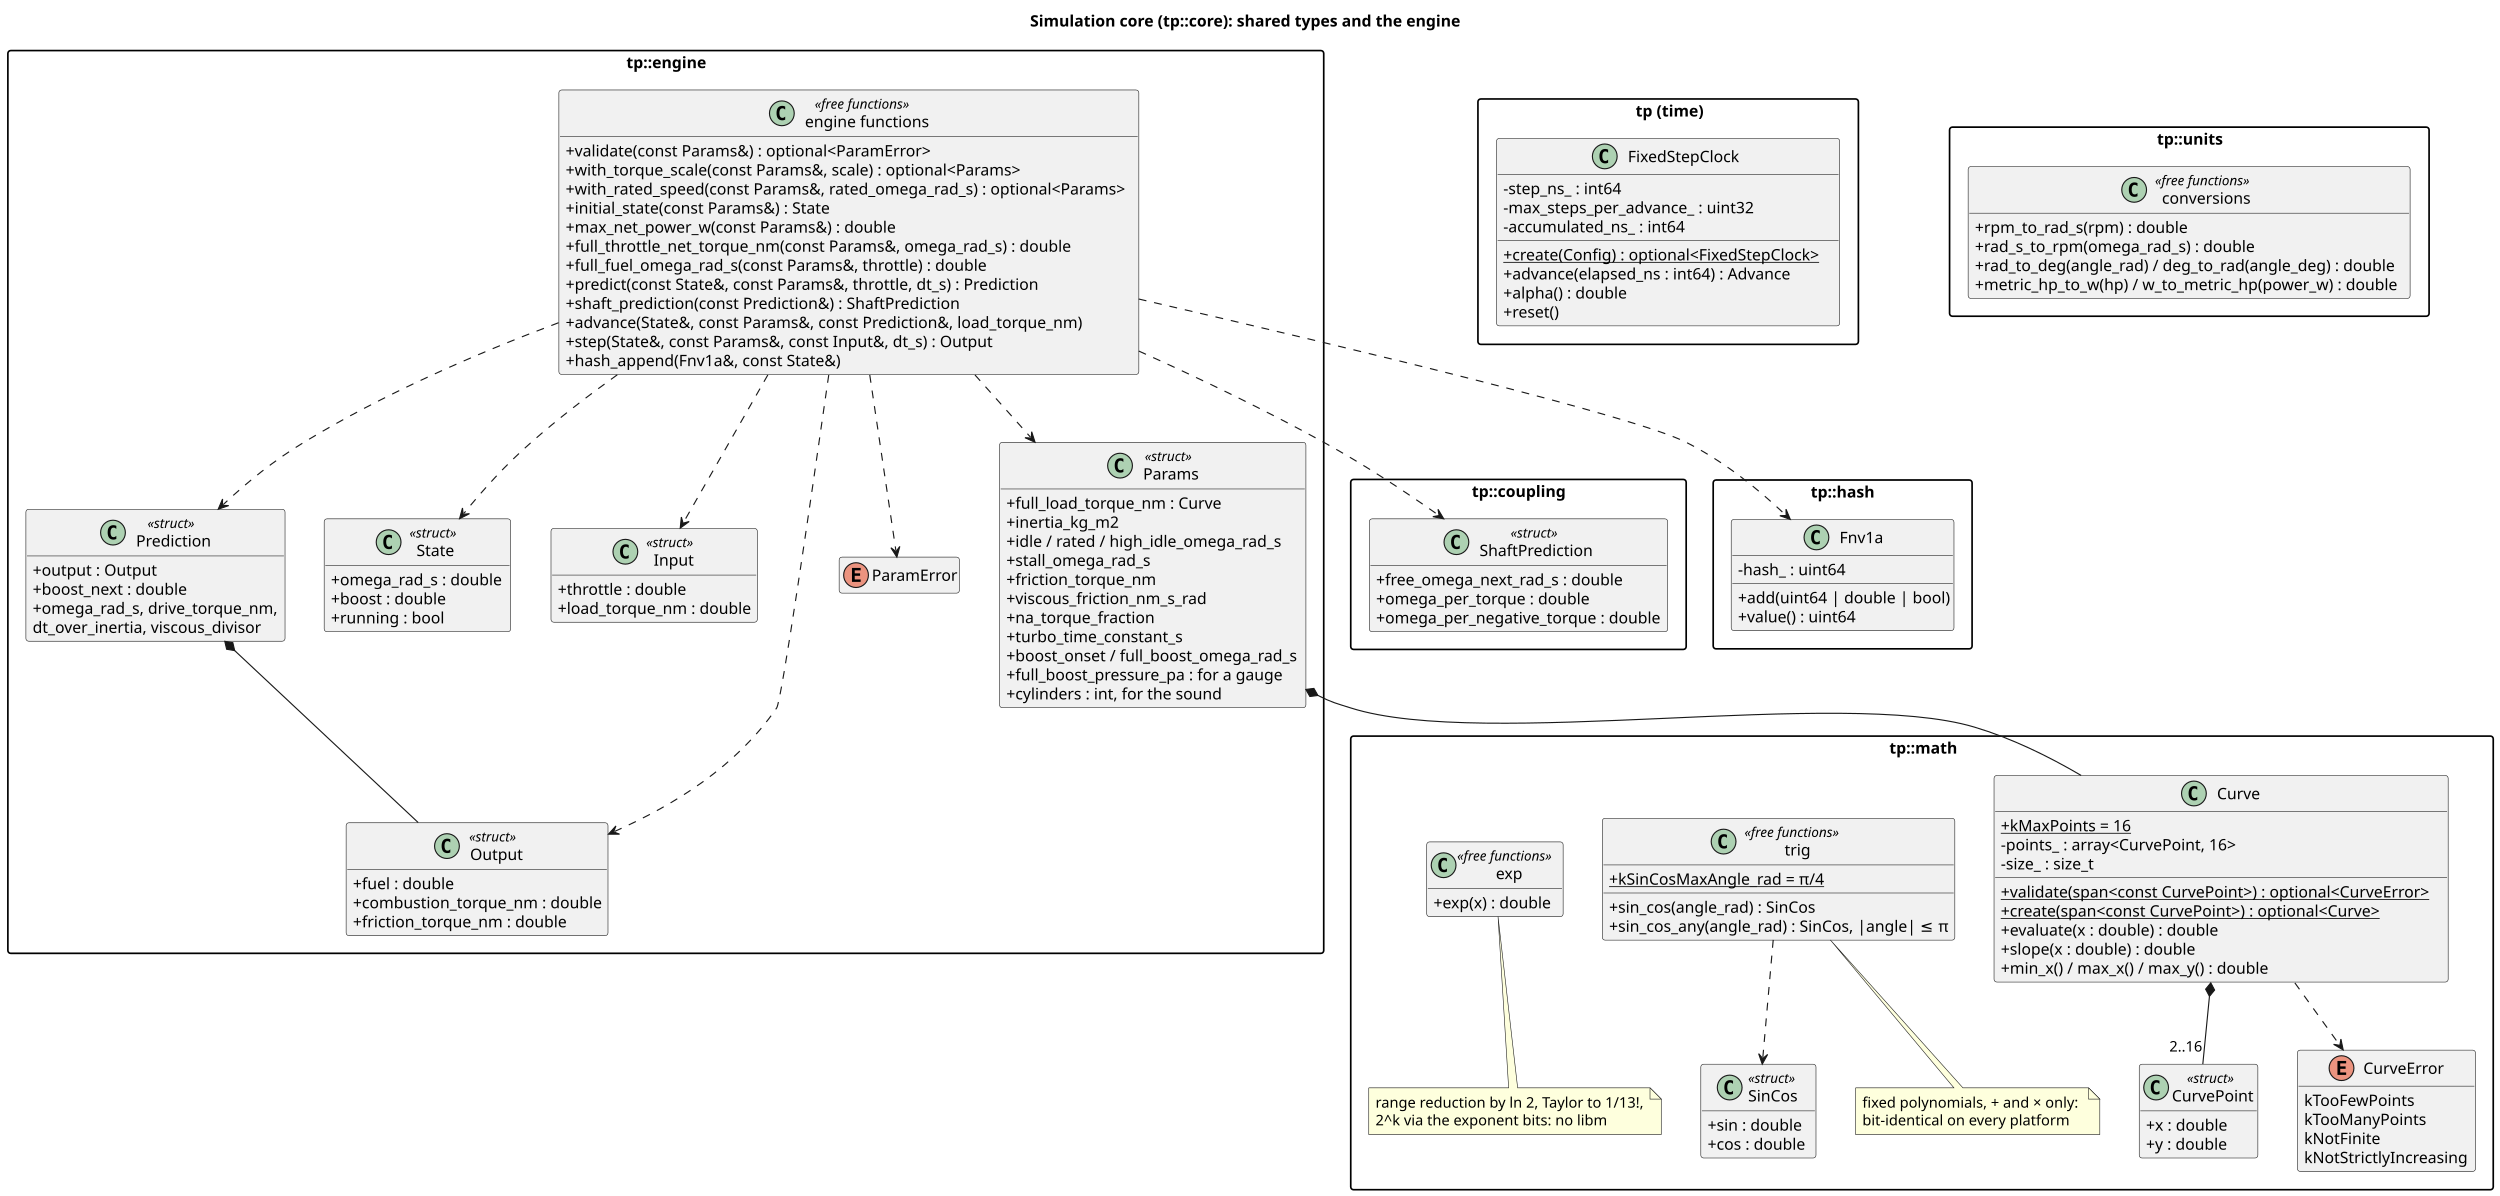
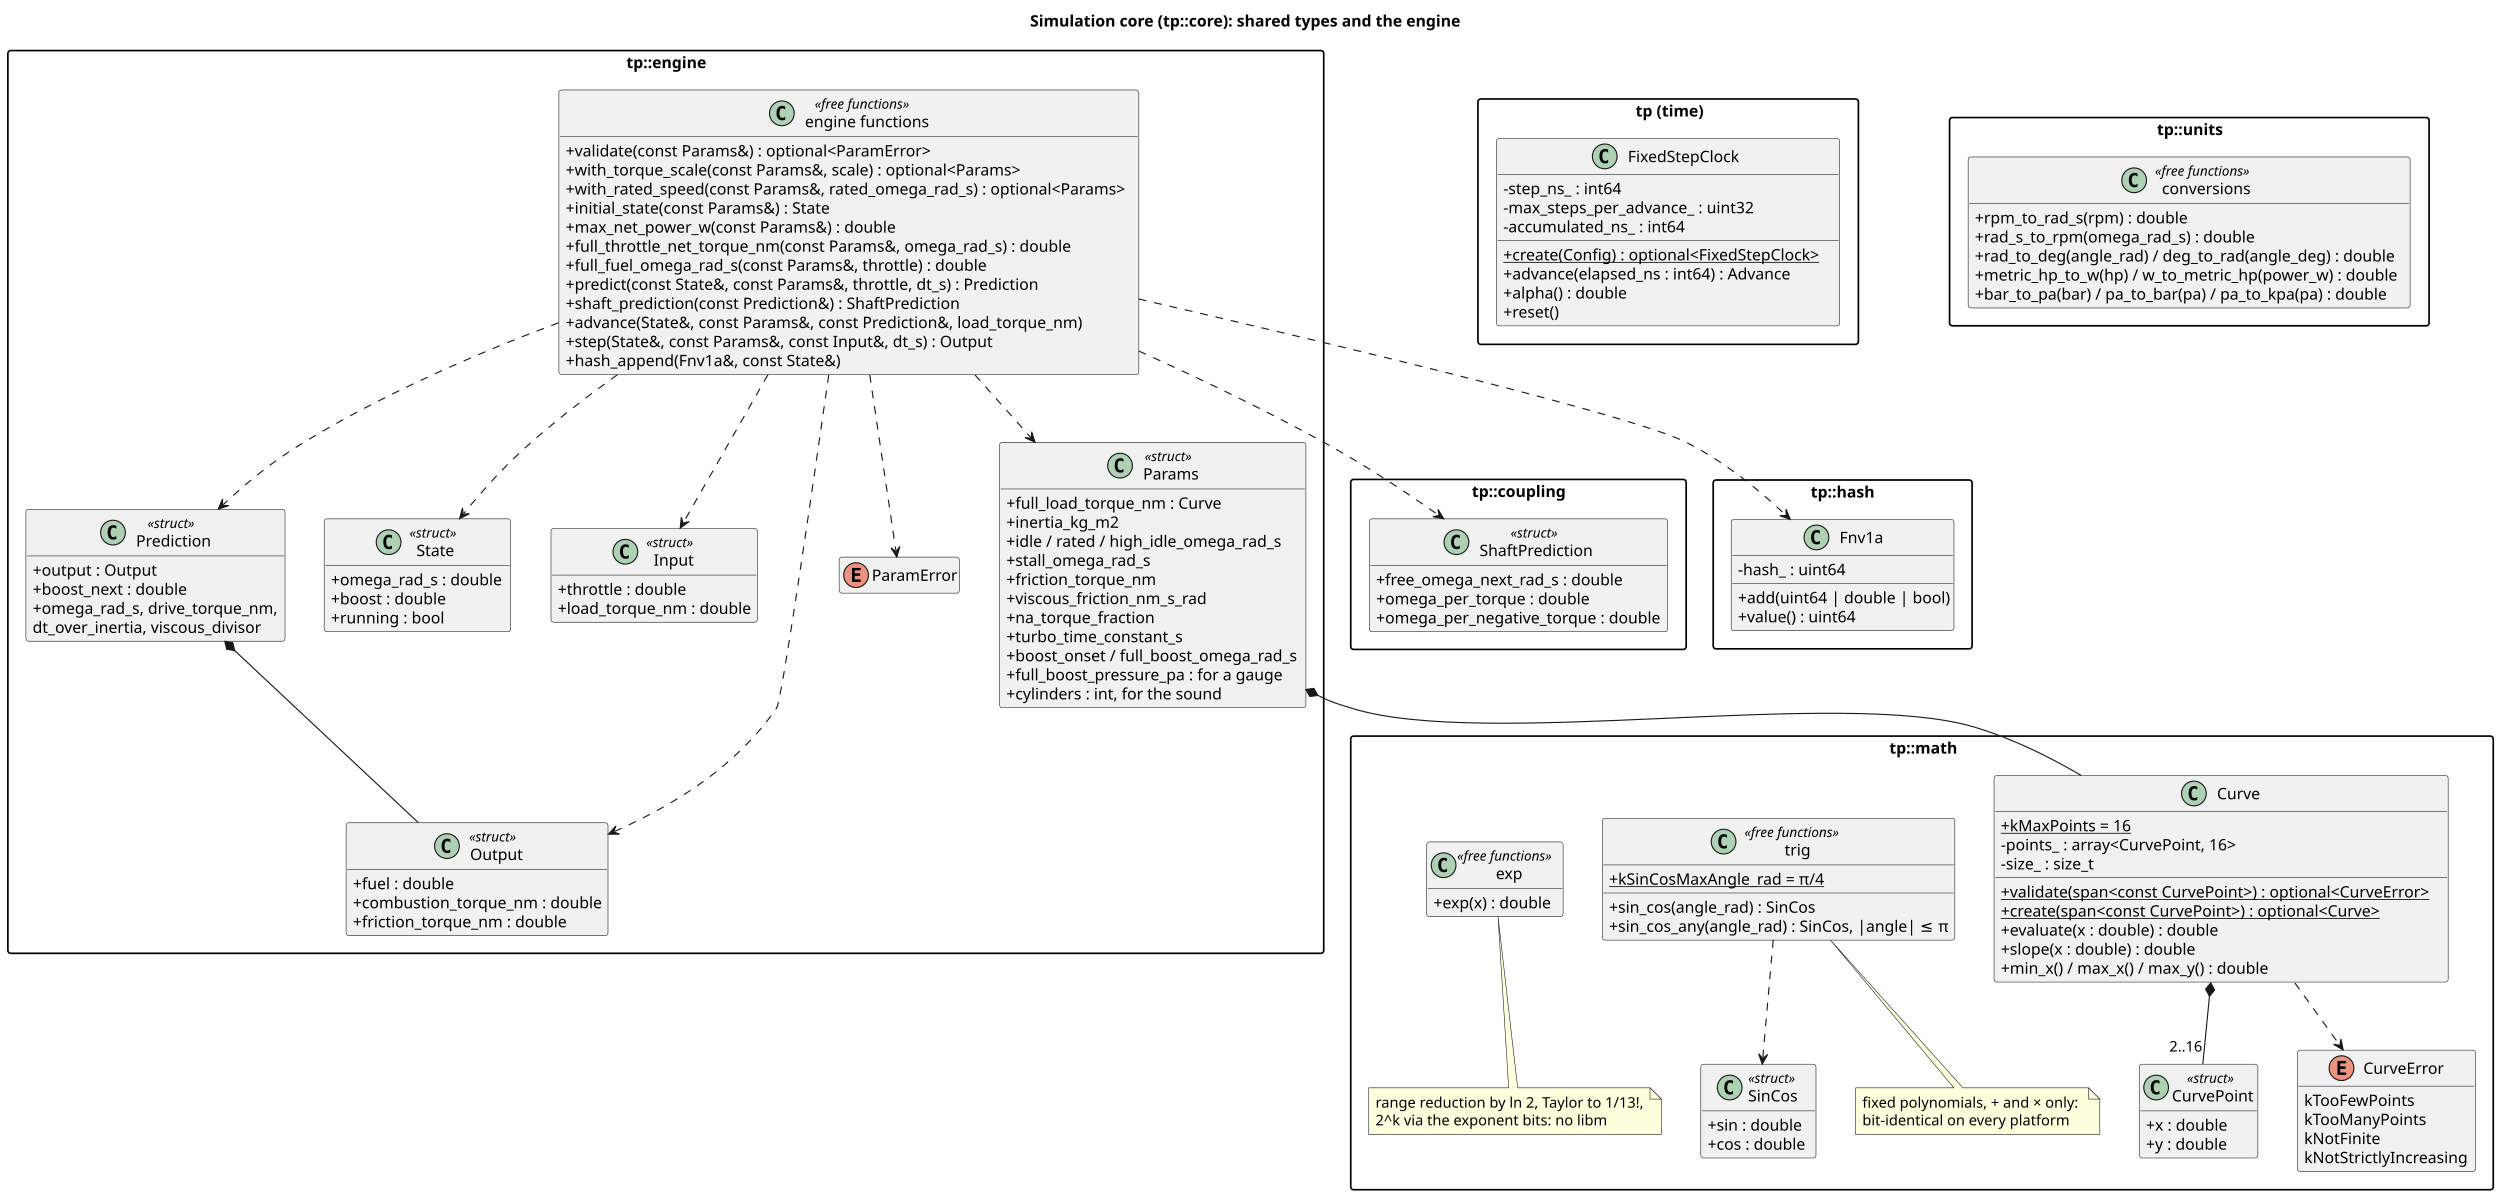
<svg xmlns="http://www.w3.org/2000/svg" contentStyleType="text/css" height="1062px" preserveAspectRatio="none" style="width:2221px;height:1062px;background:#FFFFFF;" version="1.1" viewBox="0 0 2221 1062" width="2221px" zoomAndPan="magnify">
  <defs />
  <g>
    <text fill="#000000" font-family="sans-serif" font-size="14" font-weight="bold" lengthAdjust="spacing" textLength="376.783" x="915.108" y="23.562">Simulation core (tp::core): shared types and the engine</text>
    <g id="cluster_tp::coupling">
      <rect fill="none" height="151" rx="2.5" ry="2.5" style="stroke:#000000;stroke-width:1.5;" width="298" x="1200" y="425.94" />
      <text fill="#000000" font-family="sans-serif" font-size="14" font-weight="bold" lengthAdjust="spacing" textLength="82.817" x="1307.591" y="441.502">tp::coupling</text>
    </g>
    <g id="cluster_tp::math">
      <rect fill="none" height="403" rx="2.5" ry="2.5" style="stroke:#000000;stroke-width:1.5;" width="1015" x="1200" y="653.939" />
      <text fill="#000000" font-family="sans-serif" font-size="14" font-weight="bold" lengthAdjust="spacing" textLength="58.051" x="1678.475" y="669.502">tp::math</text>
    </g>
    <g id="cluster_tp::engine">
      <rect fill="none" height="802" rx="2.5" ry="2.5" style="stroke:#000000;stroke-width:1.5;" width="1169" x="7" y="44.94" />
      <text fill="#000000" font-family="sans-serif" font-size="14" font-weight="bold" lengthAdjust="spacing" textLength="70.055" x="556.473" y="60.502">tp::engine</text>
    </g>
    <g id="cluster_tp::hash">
      <rect fill="none" height="150" rx="2.5" ry="2.5" style="stroke:#000000;stroke-width:1.5;" width="230" x="1522" y="426.44" />
      <text fill="#000000" font-family="sans-serif" font-size="14" font-weight="bold" lengthAdjust="spacing" textLength="56.704" x="1608.648" y="442.002">tp::hash</text>
    </g>
    <g id="cluster_tp (time)">
      <rect fill="none" height="218" rx="2.5" ry="2.5" style="stroke:#000000;stroke-width:1.5;" width="338" x="1313" y="87.939" />
      <text fill="#000000" font-family="sans-serif" font-size="14" font-weight="bold" lengthAdjust="spacing" textLength="57.859" x="1453.07" y="103.502">tp (time)</text>
    </g>
    <g id="cluster_tp::units">
-       <rect fill="none" height="168" rx="2.5" ry="2.5" style="stroke:#000000;stroke-width:1.5;" width="426" x="1732" y="112.939" />
-       <text fill="#000000" font-family="sans-serif" font-size="14" font-weight="bold" lengthAdjust="spacing" textLength="57.497" x="1916.252" y="128.502">tp::units</text>
+       <rect fill="none" height="185" rx="2.5" ry="2.5" style="stroke:#000000;stroke-width:1.5;" width="426" x="1732" y="104.439" />
+       <text fill="#000000" font-family="sans-serif" font-size="14" font-weight="bold" lengthAdjust="spacing" textLength="57.497" x="1916.252" y="120.002">tp::units</text>
    </g>
    <g id="elem_ShaftPrediction">
      <rect codeLine="7" fill="#F1F1F1" height="100.277" id="ShaftPrediction" rx="2.5" ry="2.5" style="stroke:#181818;stroke-width:0.5;" width="265.107" x="1216.5" y="460.94" />
      <ellipse cx="1293.876" cy="481.669" fill="#ADD1B2" rx="11" ry="11" style="stroke:#181818;stroke-width:1.0;" />
      <path d="M1296.845,487.31 Q1296.267,487.606 1295.626,487.747 Q1294.985,487.903 1294.282,487.903 Q1291.782,487.903 1290.454,486.263 Q1289.142,484.606 1289.142,481.481 Q1289.142,478.356 1290.454,476.7 Q1291.782,475.044 1294.282,475.044 Q1294.985,475.044 1295.626,475.2 Q1296.282,475.356 1296.845,475.653 L1296.845,478.372 Q1296.22,477.794 1295.626,477.528 Q1295.032,477.247 1294.407,477.247 Q1293.063,477.247 1292.376,478.325 Q1291.688,479.388 1291.688,481.481 Q1291.688,483.575 1292.376,484.653 Q1293.063,485.716 1294.407,485.716 Q1295.032,485.716 1295.626,485.45 Q1296.22,485.169 1296.845,484.591 L1296.845,487.31 Z " fill="#000000" />
      <text fill="#000000" font-family="sans-serif" font-size="12" font-style="italic" lengthAdjust="spacing" textLength="46.676" x="1341.966" y="477.565">«struct»</text>
      <text fill="#000000" font-family="sans-serif" font-size="14" lengthAdjust="spacing" textLength="101.856" x="1314.376" y="494.022">ShaftPrediction</text>
      <line style="stroke:#181818;stroke-width:0.5;" x1="1217.5" x2="1480.607" y1="502.398" y2="502.398" />
      <text fill="#000000" font-family="sans-serif" font-size="14" lengthAdjust="spacing" textLength="221.874" x="1222.5" y="519.961">+free_omega_next_rad_s : double</text>
      <text fill="#000000" font-family="sans-serif" font-size="14" lengthAdjust="spacing" textLength="189.841" x="1222.5" y="536.9">+omega_per_torque : double</text>
      <text fill="#000000" font-family="sans-serif" font-size="14" lengthAdjust="spacing" textLength="253.107" x="1222.5" y="553.84">+omega_per_negative_torque : double</text>
    </g>
    <g id="elem_CurvePoint">
      <rect codeLine="15" fill="#F1F1F1" height="83.338" id="CurvePoint" rx="2.5" ry="2.5" style="stroke:#181818;stroke-width:0.5;" width="105.384" x="1900.5" y="945.439" />
      <ellipse cx="1915.5" cy="966.169" fill="#ADD1B2" rx="11" ry="11" style="stroke:#181818;stroke-width:1.0;" />
      <path d="M1918.469,971.81 Q1917.891,972.106 1917.25,972.247 Q1916.609,972.403 1915.906,972.403 Q1913.406,972.403 1912.078,970.763 Q1910.766,969.106 1910.766,965.981 Q1910.766,962.856 1912.078,961.2 Q1913.406,959.544 1915.906,959.544 Q1916.609,959.544 1917.25,959.7 Q1917.906,959.856 1918.469,960.153 L1918.469,962.872 Q1917.844,962.294 1917.25,962.028 Q1916.656,961.747 1916.031,961.747 Q1914.688,961.747 1914,962.825 Q1913.312,963.888 1913.312,965.981 Q1913.312,968.075 1914,969.153 Q1914.688,970.216 1916.031,970.216 Q1916.656,970.216 1917.25,969.95 Q1917.844,969.669 1918.469,969.091 L1918.469,971.81 Z " fill="#000000" />
      <text fill="#000000" font-family="sans-serif" font-size="12" font-style="italic" lengthAdjust="spacing" textLength="46.676" x="1942.854" y="962.064">«struct»</text>
      <text fill="#000000" font-family="sans-serif" font-size="14" lengthAdjust="spacing" textLength="73.384" x="1929.5" y="978.521">CurvePoint</text>
      <line style="stroke:#181818;stroke-width:0.5;" x1="1901.5" x2="2004.884" y1="986.898" y2="986.898" />
      <text fill="#000000" font-family="sans-serif" font-size="14" lengthAdjust="spacing" textLength="74.184" x="1906.5" y="1004.461">+x : double</text>
      <text fill="#000000" font-family="sans-serif" font-size="14" lengthAdjust="spacing" textLength="74.409" x="1906.5" y="1021.4">+y : double</text>
    </g>
    <g id="elem_CurveError">
      <rect codeLine="19" fill="#F1F1F1" height="107.758" id="CurveError" rx="2.5" ry="2.5" style="stroke:#181818;stroke-width:0.5;" width="158.227" x="2041" y="932.939" />
      <ellipse cx="2080.21" cy="948.939" fill="#EB937F" rx="11" ry="11" style="stroke:#181818;stroke-width:1.0;" />
      <path d="M2084.32,954.939 L2076.601,954.939 L2076.601,942.549 L2084.32,942.549 L2084.32,944.705 L2079.054,944.705 L2079.054,947.377 L2083.82,947.377 L2083.82,949.533 L2079.054,949.533 L2079.054,952.783 L2084.32,952.783 L2084.32,954.939 Z " fill="#000000" />
      <text fill="#000000" font-family="sans-serif" font-size="14" lengthAdjust="spacing" textLength="72.427" x="2099.59" y="954.032">CurveError</text>
      <line style="stroke:#181818;stroke-width:0.5;" x1="2042" x2="2198.227" y1="964.939" y2="964.939" />
      <text fill="#000000" font-family="sans-serif" font-size="14" lengthAdjust="spacing" textLength="102.361" x="2047" y="982.502">kTooFewPoints</text>
      <text fill="#000000" font-family="sans-serif" font-size="14" lengthAdjust="spacing" textLength="111.125" x="2047" y="999.441">kTooManyPoints</text>
      <text fill="#000000" font-family="sans-serif" font-size="14" lengthAdjust="spacing" textLength="67.266" x="2047" y="1016.381">kNotFinite</text>
      <text fill="#000000" font-family="sans-serif" font-size="14" lengthAdjust="spacing" textLength="146.227" x="2047" y="1033.32">kNotStrictlyIncreasing</text>
    </g>
    <g id="elem_Curve">
      <rect codeLine="25" fill="#F1F1F1" height="183.516" id="Curve" rx="2.5" ry="2.5" style="stroke:#181818;stroke-width:0.5;" width="403.453" x="1771.5" y="688.939" />
      <ellipse cx="1949.074" cy="704.939" fill="#ADD1B2" rx="11" ry="11" style="stroke:#181818;stroke-width:1.0;" />
      <path d="M1952.043,710.58 Q1951.464,710.877 1950.824,711.018 Q1950.183,711.174 1949.48,711.174 Q1946.98,711.174 1945.652,709.533 Q1944.339,707.877 1944.339,704.752 Q1944.339,701.627 1945.652,699.971 Q1946.98,698.314 1949.48,698.314 Q1950.183,698.314 1950.824,698.471 Q1951.48,698.627 1952.043,698.924 L1952.043,701.643 Q1951.418,701.064 1950.824,700.799 Q1950.23,700.518 1949.605,700.518 Q1948.261,700.518 1947.574,701.596 Q1946.886,702.658 1946.886,704.752 Q1946.886,706.846 1947.574,707.924 Q1948.261,708.986 1949.605,708.986 Q1950.23,708.986 1950.824,708.721 Q1951.418,708.439 1952.043,707.861 L1952.043,710.58 Z " fill="#000000" />
      <text fill="#000000" font-family="sans-serif" font-size="14" lengthAdjust="spacing" textLength="39.806" x="1969.574" y="710.032">Curve</text>
      <line style="stroke:#181818;stroke-width:0.5;" x1="1772.5" x2="2173.953" y1="720.939" y2="720.939" />
      <text fill="#000000" font-family="sans-serif" font-size="14" lengthAdjust="spacing" text-decoration="underline" textLength="117.578" x="1777.5" y="738.502">+kMaxPoints = 16</text>
      <text fill="#000000" font-family="sans-serif" font-size="14" lengthAdjust="spacing" textLength="213.719" x="1777.5" y="755.441">-points_ : array&lt;CurvePoint, 16&gt;</text>
      <text fill="#000000" font-family="sans-serif" font-size="14" lengthAdjust="spacing" textLength="89.045" x="1777.5" y="772.381">-size_ : size_t</text>
      <line style="stroke:#181818;stroke-width:0.5;" x1="1772.5" x2="2173.953" y1="779.758" y2="779.758" />
      <text fill="#000000" font-family="sans-serif" font-size="14" lengthAdjust="spacing" text-decoration="underline" textLength="391.453" x="1777.5" y="797.32">+validate(span&lt;const CurvePoint&gt;) : optional&lt;CurveError&gt;</text>
      <text fill="#000000" font-family="sans-serif" font-size="14" lengthAdjust="spacing" text-decoration="underline" textLength="349.18" x="1777.5" y="814.26">+create(span&lt;const CurvePoint&gt;) : optional&lt;Curve&gt;</text>
      <text fill="#000000" font-family="sans-serif" font-size="14" lengthAdjust="spacing" textLength="197.839" x="1777.5" y="831.199">+evaluate(x : double) : double</text>
      <text fill="#000000" font-family="sans-serif" font-size="14" lengthAdjust="spacing" textLength="177.584" x="1777.5" y="848.139">+slope(x : double) : double</text>
      <text fill="#000000" font-family="sans-serif" font-size="14" lengthAdjust="spacing" textLength="244.788" x="1777.5" y="865.078">+min_x() / max_x() / max_y() : double</text>
    </g>
    <g id="elem_SinCos">
      <rect codeLine="37" fill="#F1F1F1" height="83.338" id="SinCos" rx="2.5" ry="2.5" style="stroke:#181818;stroke-width:0.5;" width="102.323" x="1511" y="945.439" />
      <ellipse cx="1536.651" cy="966.169" fill="#ADD1B2" rx="11" ry="11" style="stroke:#181818;stroke-width:1.0;" />
      <path d="M1539.619,971.81 Q1539.041,972.106 1538.401,972.247 Q1537.76,972.403 1537.057,972.403 Q1534.557,972.403 1533.229,970.763 Q1531.916,969.106 1531.916,965.981 Q1531.916,962.856 1533.229,961.2 Q1534.557,959.544 1537.057,959.544 Q1537.76,959.544 1538.401,959.7 Q1539.057,959.856 1539.619,960.153 L1539.619,962.872 Q1538.994,962.294 1538.401,962.028 Q1537.807,961.747 1537.182,961.747 Q1535.838,961.747 1535.151,962.825 Q1534.463,963.888 1534.463,965.981 Q1534.463,968.075 1535.151,969.153 Q1535.838,970.216 1537.182,970.216 Q1537.807,970.216 1538.401,969.95 Q1538.994,969.669 1539.619,969.091 L1539.619,971.81 Z " fill="#000000" />
      <text fill="#000000" font-family="sans-serif" font-size="12" font-style="italic" lengthAdjust="spacing" textLength="46.676" x="1553.007" y="962.064">«struct»</text>
      <text fill="#000000" font-family="sans-serif" font-size="14" lengthAdjust="spacing" textLength="46.655" x="1553.017" y="978.521">SinCos</text>
      <line style="stroke:#181818;stroke-width:0.5;" x1="1512" x2="1612.323" y1="986.898" y2="986.898" />
      <text fill="#000000" font-family="sans-serif" font-size="14" lengthAdjust="spacing" textLength="85.593" x="1517" y="1004.461">+sin : double</text>
      <text fill="#000000" font-family="sans-serif" font-size="14" lengthAdjust="spacing" textLength="90.323" x="1517" y="1021.4">+cos : double</text>
    </g>
    <g id="elem_Trig">
      <rect codeLine="41" fill="#F1F1F1" height="108.277" id="Trig" rx="2.5" ry="2.5" style="stroke:#181818;stroke-width:0.5;" width="313.164" x="1423.5" y="726.939" />
      <ellipse cx="1531.238" cy="747.669" fill="#ADD1B2" rx="11" ry="11" style="stroke:#181818;stroke-width:1.0;" />
      <path d="M1534.207,753.31 Q1533.629,753.606 1532.988,753.747 Q1532.348,753.903 1531.645,753.903 Q1529.145,753.903 1527.816,752.263 Q1526.504,750.606 1526.504,747.481 Q1526.504,744.356 1527.816,742.7 Q1529.145,741.044 1531.645,741.044 Q1532.348,741.044 1532.988,741.2 Q1533.645,741.356 1534.207,741.653 L1534.207,744.372 Q1533.582,743.794 1532.988,743.528 Q1532.395,743.247 1531.77,743.247 Q1530.426,743.247 1529.738,744.325 Q1529.051,745.388 1529.051,747.481 Q1529.051,749.575 1529.738,750.653 Q1530.426,751.716 1531.77,751.716 Q1532.395,751.716 1532.988,751.45 Q1533.582,751.169 1534.207,750.591 L1534.207,753.31 Z " fill="#000000" />
      <text fill="#000000" font-family="sans-serif" font-size="12" font-style="italic" lengthAdjust="spacing" textLength="93.188" x="1549.738" y="743.564">«free functions»</text>
      <text fill="#000000" font-family="sans-serif" font-size="14" lengthAdjust="spacing" textLength="21.827" x="1585.418" y="760.021">trig</text>
      <line style="stroke:#181818;stroke-width:0.5;" x1="1424.5" x2="1735.664" y1="768.398" y2="768.398" />
      <text fill="#000000" font-family="sans-serif" font-size="14" lengthAdjust="spacing" text-decoration="underline" textLength="197.606" x="1429.5" y="785.961">+kSinCosMaxAngle_rad = π/4</text>
      <line style="stroke:#181818;stroke-width:0.5;" x1="1424.5" x2="1735.664" y1="793.338" y2="793.338" />
      <text fill="#000000" font-family="sans-serif" font-size="14" lengthAdjust="spacing" textLength="191.618" x="1429.5" y="810.9">+sin_cos(angle_rad) : SinCos</text>
      <text fill="#000000" font-family="sans-serif" font-size="14" lengthAdjust="spacing" textLength="301.164" x="1429.5" y="827.84">+sin_cos_any(angle_rad) : SinCos, |angle| ≤ π</text>
    </g>
    <g id="elem_GMN13">
      <path d="M1648.5,966.439 L1648.5,1007.898 A0,0 0 0 0 1648.5,1007.898 L1865.471,1007.898 A0,0 0 0 0 1865.471,1007.898 L1865.471,976.439 L1855.471,966.439 L1743.85,966.439 L1626.04,835.01 L1735.85,966.439 L1648.5,966.439 A0,0 0 0 0 1648.5,966.439 " fill="#FEFFDD" style="stroke:#181818;stroke-width:0.5;" />
      <path d="M1855.471,966.439 L1855.471,976.439 L1865.471,976.439 L1855.471,966.439 " fill="#FEFFDD" style="stroke:#181818;stroke-width:0.5;" />
      <text fill="#000000" font-family="sans-serif" font-size="13" lengthAdjust="spacing" textLength="195.971" x="1654.5" y="984.033">fixed polynomials, + and × only:</text>
      <text fill="#000000" font-family="sans-serif" font-size="13" lengthAdjust="spacing" textLength="185.644" x="1654.5" y="999.763">bit-identical on every platform</text>
    </g>
    <g id="elem_Exp">
      <rect codeLine="51" fill="#F1F1F1" height="66.398" id="Exp" rx="2.5" ry="2.5" style="stroke:#181818;stroke-width:0.5;" width="121.188" x="1267.5" y="747.939" />
      <ellipse cx="1282.5" cy="768.669" fill="#ADD1B2" rx="11" ry="11" style="stroke:#181818;stroke-width:1.0;" />
      <path d="M1285.469,774.31 Q1284.891,774.606 1284.25,774.747 Q1283.609,774.903 1282.906,774.903 Q1280.406,774.903 1279.078,773.263 Q1277.766,771.606 1277.766,768.481 Q1277.766,765.356 1279.078,763.7 Q1280.406,762.044 1282.906,762.044 Q1283.609,762.044 1284.25,762.2 Q1284.906,762.356 1285.469,762.653 L1285.469,765.372 Q1284.844,764.794 1284.25,764.528 Q1283.656,764.247 1283.031,764.247 Q1281.688,764.247 1281,765.325 Q1280.312,766.388 1280.312,768.481 Q1280.312,770.575 1281,771.653 Q1281.688,772.716 1283.031,772.716 Q1283.656,772.716 1284.25,772.45 Q1284.844,772.169 1285.469,771.591 L1285.469,774.31 Z " fill="#000000" />
      <text fill="#000000" font-family="sans-serif" font-size="12" font-style="italic" lengthAdjust="spacing" textLength="93.188" x="1294.5" y="764.564">«free functions»</text>
      <text fill="#000000" font-family="sans-serif" font-size="14" lengthAdjust="spacing" textLength="24.377" x="1328.905" y="781.021">exp</text>
      <line style="stroke:#181818;stroke-width:0.5;" x1="1268.5" x2="1387.688" y1="789.398" y2="789.398" />
      <text fill="#000000" font-family="sans-serif" font-size="14" lengthAdjust="spacing" textLength="108.773" x="1273.5" y="806.961">+exp(x) : double</text>
    </g>
    <g id="elem_GMN17">
      <path d="M1216,966.439 L1216,1007.898 A0,0 0 0 0 1216,1007.898 L1475.869,1007.898 A0,0 0 0 0 1475.869,1007.898 L1475.869,976.439 L1465.869,966.439 L1348.27,966.439 L1330.85,814.26 L1340.27,966.439 L1216,966.439 A0,0 0 0 0 1216,966.439 " fill="#FEFFDD" style="stroke:#181818;stroke-width:0.5;" />
      <path d="M1465.869,966.439 L1465.869,976.439 L1475.869,976.439 L1465.869,966.439 " fill="#FEFFDD" style="stroke:#181818;stroke-width:0.5;" />
      <text fill="#000000" font-family="sans-serif" font-size="13" lengthAdjust="spacing" textLength="238.869" x="1222" y="984.033">range reduction by ln 2, Taylor to 1/13!,</text>
      <text fill="#000000" font-family="sans-serif" font-size="13" lengthAdjust="spacing" textLength="205.112" x="1222" y="999.763">2^k via the exponent bits: no libm</text>
    </g>
    <g id="elem_Params">
      <rect codeLine="61" fill="#F1F1F1" height="235.793" id="Params" rx="2.5" ry="2.5" style="stroke:#181818;stroke-width:0.5;" width="272.169" x="888" y="392.94" />
      <ellipse cx="995.04" cy="413.669" fill="#ADD1B2" rx="11" ry="11" style="stroke:#181818;stroke-width:1.0;" />
      <path d="M998.009,419.31 Q997.431,419.606 996.79,419.747 Q996.15,419.903 995.447,419.903 Q992.947,419.903 991.619,418.263 Q990.306,416.606 990.306,413.481 Q990.306,410.356 991.619,408.7 Q992.947,407.044 995.447,407.044 Q996.15,407.044 996.79,407.2 Q997.447,407.356 998.009,407.653 L998.009,410.372 Q997.384,409.794 996.79,409.528 Q996.197,409.247 995.572,409.247 Q994.228,409.247 993.54,410.325 Q992.853,411.388 992.853,413.481 Q992.853,415.575 993.54,416.653 Q994.228,417.716 995.572,417.716 Q996.197,417.716 996.79,417.45 Q997.384,417.169 998.009,416.591 L998.009,419.31 Z " fill="#000000" />
      <text fill="#000000" font-family="sans-serif" font-size="12" font-style="italic" lengthAdjust="spacing" textLength="46.676" x="1016.997" y="409.565">«struct»</text>
      <text fill="#000000" font-family="sans-serif" font-size="14" lengthAdjust="spacing" textLength="49.588" x="1015.54" y="426.022">Params</text>
      <line style="stroke:#181818;stroke-width:0.5;" x1="889" x2="1159.169" y1="434.398" y2="434.398" />
      <text fill="#000000" font-family="sans-serif" font-size="14" lengthAdjust="spacing" textLength="192.384" x="894" y="451.961">+full_load_torque_nm : Curve</text>
      <text fill="#000000" font-family="sans-serif" font-size="14" lengthAdjust="spacing" textLength="100.03" x="894" y="468.9">+inertia_kg_m2</text>
      <text fill="#000000" font-family="sans-serif" font-size="14" lengthAdjust="spacing" textLength="245.014" x="894" y="485.84">+idle / rated / high_idle_omega_rad_s</text>
      <text fill="#000000" font-family="sans-serif" font-size="14" lengthAdjust="spacing" textLength="129.391" x="894" y="502.779">+stall_omega_rad_s</text>
      <text fill="#000000" font-family="sans-serif" font-size="14" lengthAdjust="spacing" textLength="132.303" x="894" y="519.719">+friction_torque_nm</text>
      <text fill="#000000" font-family="sans-serif" font-size="14" lengthAdjust="spacing" textLength="181.617" x="894" y="536.658">+viscous_friction_nm_s_rad</text>
      <text fill="#000000" font-family="sans-serif" font-size="14" lengthAdjust="spacing" textLength="132.371" x="894" y="553.598">+na_torque_fraction</text>
      <text fill="#000000" font-family="sans-serif" font-size="14" lengthAdjust="spacing" textLength="156.645" x="894" y="570.537">+turbo_time_constant_s</text>
      <text fill="#000000" font-family="sans-serif" font-size="14" lengthAdjust="spacing" textLength="260.169" x="894" y="587.477">+boost_onset / full_boost_omega_rad_s</text>
      <text fill="#000000" font-family="sans-serif" font-size="14" lengthAdjust="spacing" textLength="248.883" x="894" y="604.416">+full_boost_pressure_pa : for a gauge</text>
      <text fill="#000000" font-family="sans-serif" font-size="14" lengthAdjust="spacing" textLength="194.346" x="894" y="621.356">+cylinders : int, for the sound</text>
    </g>
    <g id="elem_State">
      <rect codeLine="74" fill="#F1F1F1" height="100.277" id="State" rx="2.5" ry="2.5" style="stroke:#181818;stroke-width:0.5;" width="165.672" x="288" y="460.94" />
      <ellipse cx="345.248" cy="481.669" fill="#ADD1B2" rx="11" ry="11" style="stroke:#181818;stroke-width:1.0;" />
      <path d="M348.217,487.31 Q347.639,487.606 346.998,487.747 Q346.357,487.903 345.654,487.903 Q343.154,487.903 341.826,486.263 Q340.514,484.606 340.514,481.481 Q340.514,478.356 341.826,476.7 Q343.154,475.044 345.654,475.044 Q346.357,475.044 346.998,475.2 Q347.654,475.356 348.217,475.653 L348.217,478.372 Q347.592,477.794 346.998,477.528 Q346.404,477.247 345.779,477.247 Q344.435,477.247 343.748,478.325 Q343.06,479.388 343.06,481.481 Q343.06,483.575 343.748,484.653 Q344.435,485.716 345.779,485.716 Q346.404,485.716 346.998,485.45 Q347.592,485.169 348.217,484.591 L348.217,487.31 Z " fill="#000000" />
      <text fill="#000000" font-family="sans-serif" font-size="12" font-style="italic" lengthAdjust="spacing" textLength="46.676" x="363.748" y="477.565">«struct»</text>
      <text fill="#000000" font-family="sans-serif" font-size="14" lengthAdjust="spacing" textLength="34.166" x="370.003" y="494.022">State</text>
      <line style="stroke:#181818;stroke-width:0.5;" x1="289" x2="452.672" y1="502.398" y2="502.398" />
      <text fill="#000000" font-family="sans-serif" font-size="14" lengthAdjust="spacing" textLength="153.672" x="294" y="519.961">+omega_rad_s : double</text>
      <text fill="#000000" font-family="sans-serif" font-size="14" lengthAdjust="spacing" textLength="103.872" x="294" y="536.9">+boost : double</text>
      <text fill="#000000" font-family="sans-serif" font-size="14" lengthAdjust="spacing" textLength="100.263" x="294" y="553.84">+running : bool</text>
    </g>
    <g id="elem_Input">
      <rect codeLine="79" fill="#F1F1F1" height="83.338" id="Input" rx="2.5" ry="2.5" style="stroke:#181818;stroke-width:0.5;" width="183.322" x="489.5" y="469.44" />
      <ellipse cx="555.573" cy="490.169" fill="#ADD1B2" rx="11" ry="11" style="stroke:#181818;stroke-width:1.0;" />
      <path d="M558.542,495.81 Q557.964,496.106 557.323,496.247 Q556.683,496.403 555.98,496.403 Q553.48,496.403 552.151,494.763 Q550.839,493.106 550.839,489.981 Q550.839,486.856 552.151,485.2 Q553.48,483.544 555.98,483.544 Q556.683,483.544 557.323,483.7 Q557.98,483.856 558.542,484.153 L558.542,486.872 Q557.917,486.294 557.323,486.028 Q556.73,485.747 556.105,485.747 Q554.761,485.747 554.073,486.825 Q553.386,487.888 553.386,489.981 Q553.386,492.075 554.073,493.153 Q554.761,494.216 556.105,494.216 Q556.73,494.216 557.323,493.95 Q557.917,493.669 558.542,493.091 L558.542,495.81 Z " fill="#000000" />
      <text fill="#000000" font-family="sans-serif" font-size="12" font-style="italic" lengthAdjust="spacing" textLength="46.676" x="574.073" y="486.065">«struct»</text>
      <text fill="#000000" font-family="sans-serif" font-size="14" lengthAdjust="spacing" textLength="33.462" x="580.68" y="502.522">Input</text>
      <line style="stroke:#181818;stroke-width:0.5;" x1="490.5" x2="671.822" y1="510.898" y2="510.898" />
      <text fill="#000000" font-family="sans-serif" font-size="14" lengthAdjust="spacing" textLength="113.777" x="495.5" y="528.461">+throttle : double</text>
      <text fill="#000000" font-family="sans-serif" font-size="14" lengthAdjust="spacing" textLength="171.322" x="495.5" y="545.4">+load_torque_nm : double</text>
    </g>
    <g id="elem_Output">
      <rect codeLine="83" fill="#F1F1F1" height="100.277" id="Output" rx="2.5" ry="2.5" style="stroke:#181818;stroke-width:0.5;" width="232.637" x="307.5" y="730.939" />
      <ellipse cx="397.071" cy="751.669" fill="#ADD1B2" rx="11" ry="11" style="stroke:#181818;stroke-width:1.0;" />
      <path d="M400.04,757.31 Q399.462,757.606 398.821,757.747 Q398.181,757.903 397.478,757.903 Q394.978,757.903 393.649,756.263 Q392.337,754.606 392.337,751.481 Q392.337,748.356 393.649,746.7 Q394.978,745.044 397.478,745.044 Q398.181,745.044 398.821,745.2 Q399.478,745.356 400.04,745.653 L400.04,748.372 Q399.415,747.794 398.821,747.528 Q398.228,747.247 397.603,747.247 Q396.259,747.247 395.571,748.325 Q394.884,749.388 394.884,751.481 Q394.884,753.575 395.571,754.653 Q396.259,755.716 397.603,755.716 Q398.228,755.716 398.821,755.45 Q399.415,755.169 400.04,754.591 L400.04,757.31 Z " fill="#000000" />
      <text fill="#000000" font-family="sans-serif" font-size="12" font-style="italic" lengthAdjust="spacing" textLength="46.676" x="416.731" y="747.564">«struct»</text>
      <text fill="#000000" font-family="sans-serif" font-size="14" lengthAdjust="spacing" textLength="44.994" x="417.571" y="764.021">Output</text>
      <line style="stroke:#181818;stroke-width:0.5;" x1="308.5" x2="539.137" y1="772.398" y2="772.398" />
      <text fill="#000000" font-family="sans-serif" font-size="14" lengthAdjust="spacing" textLength="91.554" x="313.5" y="789.961">+fuel : double</text>
      <text fill="#000000" font-family="sans-serif" font-size="14" lengthAdjust="spacing" textLength="220.637" x="313.5" y="806.9">+combustion_torque_nm : double</text>
      <text fill="#000000" font-family="sans-serif" font-size="14" lengthAdjust="spacing" textLength="189.581" x="313.5" y="823.84">+friction_torque_nm : double</text>
    </g>
    <g id="elem_ParamError">
      <rect codeLine="88" fill="#F1F1F1" height="32" id="ParamError" rx="2.5" ry="2.5" style="stroke:#181818;stroke-width:0.5;" width="106.819" x="745.5" y="494.94" />
      <ellipse cx="760.5" cy="510.94" fill="#EB937F" rx="11" ry="11" style="stroke:#181818;stroke-width:1.0;" />
      <path d="M764.609,516.939 L756.891,516.939 L756.891,504.549 L764.609,504.549 L764.609,506.705 L759.344,506.705 L759.344,509.377 L764.109,509.377 L764.109,511.533 L759.344,511.533 L759.344,514.783 L764.609,514.783 L764.609,516.939 Z " fill="#000000" />
      <text fill="#000000" font-family="sans-serif" font-size="14" lengthAdjust="spacing" textLength="74.819" x="774.5" y="516.032">ParamError</text>
    </g>
    <g id="elem_Prediction">
      <rect codeLine="89" fill="#F1F1F1" height="117.217" id="Prediction" rx="2.5" ry="2.5" style="stroke:#181818;stroke-width:0.5;" width="230.224" x="23" y="452.44" />
      <ellipse cx="100.376" cy="473.169" fill="#ADD1B2" rx="11" ry="11" style="stroke:#181818;stroke-width:1.0;" />
      <path d="M103.345,478.81 Q102.767,479.106 102.126,479.247 Q101.485,479.403 100.782,479.403 Q98.282,479.403 96.954,477.763 Q95.642,476.106 95.642,472.981 Q95.642,469.856 96.954,468.2 Q98.282,466.544 100.782,466.544 Q101.485,466.544 102.126,466.7 Q102.782,466.856 103.345,467.153 L103.345,469.872 Q102.72,469.294 102.126,469.028 Q101.532,468.747 100.907,468.747 Q99.564,468.747 98.876,469.825 Q98.189,470.888 98.189,472.981 Q98.189,475.075 98.876,476.153 Q99.564,477.216 100.907,477.216 Q101.532,477.216 102.126,476.95 Q102.72,476.669 103.345,476.091 L103.345,478.81 Z " fill="#000000" />
      <text fill="#000000" font-family="sans-serif" font-size="12" font-style="italic" lengthAdjust="spacing" textLength="46.676" x="131.024" y="469.065">«struct»</text>
      <text fill="#000000" font-family="sans-serif" font-size="14" lengthAdjust="spacing" textLength="66.972" x="120.876" y="485.522">Prediction</text>
      <line style="stroke:#181818;stroke-width:0.5;" x1="24" x2="252.224" y1="493.898" y2="493.898" />
      <text fill="#000000" font-family="sans-serif" font-size="14" lengthAdjust="spacing" textLength="108.849" x="29" y="511.461">+output : Output</text>
      <text fill="#000000" font-family="sans-serif" font-size="14" lengthAdjust="spacing" textLength="138.913" x="29" y="528.4">+boost_next : double</text>
      <text fill="#000000" font-family="sans-serif" font-size="14" lengthAdjust="spacing" textLength="218.224" x="29" y="545.34">+omega_rad_s, drive_torque_nm,</text>
      <text fill="#000000" font-family="sans-serif" font-size="14" lengthAdjust="spacing" textLength="205.885" x="29" y="562.279">dt_over_inertia, viscous_divisor</text>
    </g>
    <g id="elem_EngineFns">
      <rect codeLine="95" fill="#F1F1F1" height="252.732" id="EngineFns" rx="2.5" ry="2.5" style="stroke:#181818;stroke-width:0.5;" width="515.241" x="496.5" y="79.939" />
      <ellipse cx="694.602" cy="100.669" fill="#ADD1B2" rx="11" ry="11" style="stroke:#181818;stroke-width:1.0;" />
      <path d="M697.571,106.31 Q696.993,106.606 696.352,106.747 Q695.711,106.903 695.008,106.903 Q692.508,106.903 691.18,105.263 Q689.868,103.606 689.868,100.481 Q689.868,97.356 691.18,95.7 Q692.508,94.044 695.008,94.044 Q695.711,94.044 696.352,94.2 Q697.008,94.356 697.571,94.653 L697.571,97.372 Q696.946,96.794 696.352,96.528 Q695.758,96.247 695.133,96.247 Q693.79,96.247 693.102,97.325 Q692.415,98.388 692.415,100.481 Q692.415,102.575 693.102,103.653 Q693.79,104.716 695.133,104.716 Q695.758,104.716 696.352,104.45 Q696.946,104.169 697.571,103.591 L697.571,106.31 Z " fill="#000000" />
      <text fill="#000000" font-family="sans-serif" font-size="12" font-style="italic" lengthAdjust="spacing" textLength="93.188" x="723.777" y="96.564">«free functions»</text>
      <text fill="#000000" font-family="sans-serif" font-size="14" lengthAdjust="spacing" textLength="110.537" x="715.102" y="113.022">engine functions</text>
      <line style="stroke:#181818;stroke-width:0.5;" x1="497.5" x2="1010.741" y1="121.398" y2="121.398" />
      <text fill="#000000" font-family="sans-serif" font-size="14" lengthAdjust="spacing" textLength="328.446" x="502.5" y="138.961">+validate(const Params&amp;) : optional&lt;ParamError&gt;</text>
      <text fill="#000000" font-family="sans-serif" font-size="14" lengthAdjust="spacing" textLength="412.836" x="502.5" y="155.9">+with_torque_scale(const Params&amp;, scale) : optional&lt;Params&gt;</text>
      <text fill="#000000" font-family="sans-serif" font-size="14" lengthAdjust="spacing" textLength="503.241" x="502.5" y="172.84">+with_rated_speed(const Params&amp;, rated_omega_rad_s) : optional&lt;Params&gt;</text>
      <text fill="#000000" font-family="sans-serif" font-size="14" lengthAdjust="spacing" textLength="237.959" x="502.5" y="189.779">+initial_state(const Params&amp;) : State</text>
      <text fill="#000000" font-family="sans-serif" font-size="14" lengthAdjust="spacing" textLength="297.179" x="502.5" y="206.719">+max_net_power_w(const Params&amp;) : double</text>
      <text fill="#000000" font-family="sans-serif" font-size="14" lengthAdjust="spacing" textLength="448.854" x="502.5" y="223.658">+full_throttle_net_torque_nm(const Params&amp;, omega_rad_s) : double</text>
      <text fill="#000000" font-family="sans-serif" font-size="14" lengthAdjust="spacing" textLength="376.291" x="502.5" y="240.598">+full_fuel_omega_rad_s(const Params&amp;, throttle) : double</text>
      <text fill="#000000" font-family="sans-serif" font-size="14" lengthAdjust="spacing" textLength="425.906" x="502.5" y="257.537">+predict(const State&amp;, const Params&amp;, throttle, dt_s) : Prediction</text>
      <text fill="#000000" font-family="sans-serif" font-size="14" lengthAdjust="spacing" textLength="356.077" x="502.5" y="274.477">+shaft_prediction(const Prediction&amp;) : ShaftPrediction</text>
      <text fill="#000000" font-family="sans-serif" font-size="14" lengthAdjust="spacing" textLength="463.682" x="502.5" y="291.416">+advance(State&amp;, const Params&amp;, const Prediction&amp;, load_torque_nm)</text>
      <text fill="#000000" font-family="sans-serif" font-size="14" lengthAdjust="spacing" textLength="381.329" x="502.5" y="308.356">+step(State&amp;, const Params&amp;, const Input&amp;, dt_s) : Output</text>
      <text fill="#000000" font-family="sans-serif" font-size="14" lengthAdjust="spacing" textLength="246.381" x="502.5" y="325.295">+hash_append(Fnv1a&amp;, const State&amp;)</text>
    </g>
    <g id="elem_Fnv1a">
      <rect codeLine="123" fill="#F1F1F1" height="98.818" id="Fnv1a" rx="2.5" ry="2.5" style="stroke:#181818;stroke-width:0.5;" width="197.91" x="1538" y="461.44" />
      <ellipse cx="1613.725" cy="477.44" fill="#ADD1B2" rx="11" ry="11" style="stroke:#181818;stroke-width:1.0;" />
      <path d="M1616.694,483.08 Q1616.116,483.377 1615.475,483.518 Q1614.834,483.674 1614.131,483.674 Q1611.631,483.674 1610.303,482.033 Q1608.991,480.377 1608.991,477.252 Q1608.991,474.127 1610.303,472.471 Q1611.631,470.815 1614.131,470.815 Q1614.834,470.815 1615.475,470.971 Q1616.131,471.127 1616.694,471.424 L1616.694,474.143 Q1616.069,473.565 1615.475,473.299 Q1614.881,473.018 1614.256,473.018 Q1612.913,473.018 1612.225,474.096 Q1611.538,475.158 1611.538,477.252 Q1611.538,479.346 1612.225,480.424 Q1612.913,481.486 1614.256,481.486 Q1614.881,481.486 1615.475,481.221 Q1616.069,480.94 1616.694,480.361 L1616.694,483.08 Z " fill="#000000" />
      <text fill="#000000" font-family="sans-serif" font-size="14" lengthAdjust="spacing" textLength="37.96" x="1634.225" y="482.532">Fnv1a</text>
      <line style="stroke:#181818;stroke-width:0.5;" x1="1539" x2="1734.91" y1="493.44" y2="493.44" />
      <text fill="#000000" font-family="sans-serif" font-size="14" lengthAdjust="spacing" textLength="98.786" x="1544" y="511.002">-hash_ : uint64</text>
      <line style="stroke:#181818;stroke-width:0.5;" x1="1539" x2="1734.91" y1="518.379" y2="518.379" />
      <text fill="#000000" font-family="sans-serif" font-size="14" lengthAdjust="spacing" textLength="185.91" x="1544" y="535.941">+add(uint64 | double | bool)</text>
      <text fill="#000000" font-family="sans-serif" font-size="14" lengthAdjust="spacing" textLength="109.19" x="1544" y="552.881">+value() : uint64</text>
    </g>
    <g id="elem_FixedStepClock">
      <rect codeLine="132" fill="#F1F1F1" height="166.576" id="FixedStepClock" rx="2.5" ry="2.5" style="stroke:#181818;stroke-width:0.5;" width="304.872" x="1329.5" y="122.939" />
      <ellipse cx="1425.675" cy="138.94" fill="#ADD1B2" rx="11" ry="11" style="stroke:#181818;stroke-width:1.0;" />
      <path d="M1428.644,144.58 Q1428.065,144.877 1427.425,145.018 Q1426.784,145.174 1426.081,145.174 Q1423.581,145.174 1422.253,143.533 Q1420.94,141.877 1420.94,138.752 Q1420.94,135.627 1422.253,133.971 Q1423.581,132.315 1426.081,132.315 Q1426.784,132.315 1427.425,132.471 Q1428.081,132.627 1428.644,132.924 L1428.644,135.643 Q1428.019,135.065 1427.425,134.799 Q1426.831,134.518 1426.206,134.518 Q1424.862,134.518 1424.175,135.596 Q1423.487,136.658 1423.487,138.752 Q1423.487,140.846 1424.175,141.924 Q1424.862,142.986 1426.206,142.986 Q1426.831,142.986 1427.425,142.721 Q1428.019,142.44 1428.644,141.861 L1428.644,144.58 Z " fill="#000000" />
      <text fill="#000000" font-family="sans-serif" font-size="14" lengthAdjust="spacing" textLength="104.022" x="1446.175" y="144.032">FixedStepClock</text>
      <line style="stroke:#181818;stroke-width:0.5;" x1="1330.5" x2="1633.372" y1="154.94" y2="154.94" />
      <text fill="#000000" font-family="sans-serif" font-size="14" lengthAdjust="spacing" textLength="109.45" x="1335.5" y="172.502">-step_ns_ : int64</text>
      <text fill="#000000" font-family="sans-serif" font-size="14" lengthAdjust="spacing" textLength="228.054" x="1335.5" y="189.441">-max_steps_per_advance_ : uint32</text>
      <text fill="#000000" font-family="sans-serif" font-size="14" lengthAdjust="spacing" textLength="165.99" x="1335.5" y="206.381">-accumulated_ns_ : int64</text>
      <line style="stroke:#181818;stroke-width:0.5;" x1="1330.5" x2="1633.372" y1="213.758" y2="213.758" />
      <text fill="#000000" font-family="sans-serif" font-size="14" lengthAdjust="spacing" text-decoration="underline" textLength="292.872" x="1335.5" y="231.32">+create(Config) : optional&lt;FixedStepClock&gt;</text>
      <text fill="#000000" font-family="sans-serif" font-size="14" lengthAdjust="spacing" textLength="266.403" x="1335.5" y="248.26">+advance(elapsed_ns : int64) : Advance</text>
      <text fill="#000000" font-family="sans-serif" font-size="14" lengthAdjust="spacing" textLength="112.718" x="1335.5" y="265.199">+alpha() : double</text>
      <text fill="#000000" font-family="sans-serif" font-size="14" lengthAdjust="spacing" textLength="53.04" x="1335.5" y="282.139">+reset()</text>
    </g>
    <g id="elem_Units">
-       <rect codeLine="144" fill="#F1F1F1" height="117.217" id="Units" rx="2.5" ry="2.5" style="stroke:#181818;stroke-width:0.5;" width="392.639" x="1748.5" y="147.94" />
-       <ellipse cx="1895.976" cy="168.669" fill="#ADD1B2" rx="11" ry="11" style="stroke:#181818;stroke-width:1.0;" />
-       <path d="M1898.944,174.31 Q1898.366,174.606 1897.726,174.747 Q1897.085,174.903 1896.382,174.903 Q1893.882,174.903 1892.554,173.263 Q1891.241,171.606 1891.241,168.481 Q1891.241,165.356 1892.554,163.7 Q1893.882,162.044 1896.382,162.044 Q1897.085,162.044 1897.726,162.2 Q1898.382,162.356 1898.944,162.653 L1898.944,165.372 Q1898.319,164.794 1897.726,164.528 Q1897.132,164.247 1896.507,164.247 Q1895.163,164.247 1894.476,165.325 Q1893.788,166.388 1893.788,168.481 Q1893.788,170.575 1894.476,171.653 Q1895.163,172.716 1896.507,172.716 Q1897.132,172.716 1897.726,172.45 Q1898.319,172.169 1898.944,171.591 L1898.944,174.31 Z " fill="#000000" />
-       <text fill="#000000" font-family="sans-serif" font-size="12" font-style="italic" lengthAdjust="spacing" textLength="93.188" x="1914.476" y="164.565">«free functions»</text>
-       <text fill="#000000" font-family="sans-serif" font-size="14" lengthAdjust="spacing" textLength="80.801" x="1920.669" y="181.022">conversions</text>
-       <line style="stroke:#181818;stroke-width:0.5;" x1="1749.5" x2="2140.139" y1="189.398" y2="189.398" />
-       <text fill="#000000" font-family="sans-serif" font-size="14" lengthAdjust="spacing" textLength="190.19" x="1754.5" y="206.961">+rpm_to_rad_s(rpm) : double</text>
-       <text fill="#000000" font-family="sans-serif" font-size="14" lengthAdjust="spacing" textLength="251.214" x="1754.5" y="223.9">+rad_s_to_rpm(omega_rad_s) : double</text>
-       <text fill="#000000" font-family="sans-serif" font-size="14" lengthAdjust="spacing" textLength="377.761" x="1754.5" y="240.84">+rad_to_deg(angle_rad) / deg_to_rad(angle_deg) : double</text>
-       <text fill="#000000" font-family="sans-serif" font-size="14" lengthAdjust="spacing" textLength="380.639" x="1754.5" y="257.779">+metric_hp_to_w(hp) / w_to_metric_hp(power_w) : double</text>
+       <rect codeLine="144" fill="#F1F1F1" height="134.156" id="Units" rx="2.5" ry="2.5" style="stroke:#181818;stroke-width:0.5;" width="392.639" x="1748.5" y="139.44" />
+       <ellipse cx="1895.976" cy="160.169" fill="#ADD1B2" rx="11" ry="11" style="stroke:#181818;stroke-width:1.0;" />
+       <path d="M1898.944,165.81 Q1898.366,166.106 1897.726,166.247 Q1897.085,166.403 1896.382,166.403 Q1893.882,166.403 1892.554,164.763 Q1891.241,163.106 1891.241,159.981 Q1891.241,156.856 1892.554,155.2 Q1893.882,153.544 1896.382,153.544 Q1897.085,153.544 1897.726,153.7 Q1898.382,153.856 1898.944,154.153 L1898.944,156.872 Q1898.319,156.294 1897.726,156.028 Q1897.132,155.747 1896.507,155.747 Q1895.163,155.747 1894.476,156.825 Q1893.788,157.888 1893.788,159.981 Q1893.788,162.075 1894.476,163.153 Q1895.163,164.216 1896.507,164.216 Q1897.132,164.216 1897.726,163.95 Q1898.319,163.669 1898.944,163.091 L1898.944,165.81 Z " fill="#000000" />
+       <text fill="#000000" font-family="sans-serif" font-size="12" font-style="italic" lengthAdjust="spacing" textLength="93.188" x="1914.476" y="156.065">«free functions»</text>
+       <text fill="#000000" font-family="sans-serif" font-size="14" lengthAdjust="spacing" textLength="80.801" x="1920.669" y="172.522">conversions</text>
+       <line style="stroke:#181818;stroke-width:0.5;" x1="1749.5" x2="2140.139" y1="180.898" y2="180.898" />
+       <text fill="#000000" font-family="sans-serif" font-size="14" lengthAdjust="spacing" textLength="190.19" x="1754.5" y="198.461">+rpm_to_rad_s(rpm) : double</text>
+       <text fill="#000000" font-family="sans-serif" font-size="14" lengthAdjust="spacing" textLength="251.214" x="1754.5" y="215.4">+rad_s_to_rpm(omega_rad_s) : double</text>
+       <text fill="#000000" font-family="sans-serif" font-size="14" lengthAdjust="spacing" textLength="377.761" x="1754.5" y="232.34">+rad_to_deg(angle_rad) / deg_to_rad(angle_deg) : double</text>
+       <text fill="#000000" font-family="sans-serif" font-size="14" lengthAdjust="spacing" textLength="380.639" x="1754.5" y="249.279">+metric_hp_to_w(hp) / w_to_metric_hp(power_w) : double</text>
+       <text fill="#000000" font-family="sans-serif" font-size="14" lengthAdjust="spacing" textLength="371.649" x="1754.5" y="266.219">+bar_to_pa(bar) / pa_to_bar(pa) / pa_to_kpa(pa) : double</text>
    </g>
    <g id="link_Curve_CurvePoint">
      <path codeLine="35" d="M1962.882,885.142 C1960.412,910.392 1959.02,924.58 1956.98,945.33 " fill="none" id="Curve-backto-CurvePoint" style="stroke:#181818;stroke-width:1.0;" />
      <polygon fill="#181818" points="1964.05,873.199,1959.485,878.782,1962.882,885.142,1967.447,879.56,1964.05,873.199" style="stroke:#181818;stroke-width:1.0;" />
      <text fill="#000000" font-family="sans-serif" font-size="13" lengthAdjust="spacing" textLength="28.768" x="1927.229" y="934.21">2..16</text>
    </g>
    <g id="link_Curve_CurveError">
      <path codeLine="36" d="M2038.76,873.199 C2053.44,893.569 2065.022,909.642 2078.162,927.872 " fill="none" id="Curve-to-CurveError" style="stroke:#181818;stroke-width:1.0;stroke-dasharray:7.0,7.0;" />
      <polygon fill="#181818" points="2081.67,932.74,2079.652,923.1,2078.746,928.683,2073.162,927.777,2081.67,932.74" style="stroke:#181818;stroke-width:1.0;" />
    </g>
    <g id="link_Trig_SinCos">
      <path codeLine="46" d="M1575.32,835.01 C1572.28,869.48 1568.897,907.743 1566.107,939.403 " fill="none" id="Trig-to-SinCos" style="stroke:#181818;stroke-width:1.0;stroke-dasharray:7.0,7.0;" />
      <polygon fill="#181818" points="1565.58,945.38,1570.355,936.765,1566.019,940.399,1562.386,936.063,1565.58,945.38" style="stroke:#181818;stroke-width:1.0;" />
    </g>
    <g id="link_Prediction_Output">
      <path codeLine="109" d="M208.466,577.965 C259.696,625.975 323.02,685.319 371.52,730.76 " fill="none" id="Prediction-backto-Output" style="stroke:#181818;stroke-width:1.0;" />
      <polygon fill="#181818" points="199.71,569.76,201.353,576.781,208.466,577.965,206.823,570.944,199.71,569.76" style="stroke:#181818;stroke-width:1.0;" />
    </g>
    <g id="link_EngineFns_Prediction">
      <path codeLine="110" d="M496.29,286.68 C420.72,315.019 339.71,350.62 270,392.94 C242.91,409.389 220.535,427.575 198.265,448.275 " fill="none" id="EngineFns-to-Prediction" style="stroke:#181818;stroke-width:1.0;stroke-dasharray:7.0,7.0;" />
      <polygon fill="#181818" points="193.87,452.36,203.185,449.162,197.532,448.955,197.739,443.302,193.87,452.36" style="stroke:#181818;stroke-width:1.0;" />
    </g>
    <g id="link_Params_Curve">
      <path codeLine="111" d="M1170.85,617.853 C1183.89,624.353 1186.54,624.649 1200,628.939 C1317.35,666.36 1635.97,610.73 1754,645.939 C1786.57,655.659 1819.17,671.47 1848.88,688.889 " fill="none" id="Params-backto-Curve" style="stroke:#181818;stroke-width:1.0;" />
      <polygon fill="#181818" points="1160.11,612.5,1163.695,618.756,1170.85,617.853,1167.264,611.596,1160.11,612.5" style="stroke:#181818;stroke-width:1.0;" />
    </g>
    <g id="link_EngineFns_Params">
      <path codeLine="112" d="M866.16,333.099 C883.83,352.899 898.055,368.833 915.545,388.433 " fill="none" id="EngineFns-to-Params" style="stroke:#181818;stroke-width:1.0;stroke-dasharray:7.0,7.0;" />
      <polygon fill="#181818" points="919.54,392.909,916.532,383.531,916.211,389.179,910.563,388.858,919.54,392.909" style="stroke:#181818;stroke-width:1.0;" />
    </g>
    <g id="link_EngineFns_State">
      <path codeLine="113" d="M548.41,332.94 C521.84,351.94 495.68,372.159 472,392.94 C448.91,413.209 430.063,434.1 412.083,456.14 " fill="none" id="EngineFns-to-State" style="stroke:#181818;stroke-width:1.0;stroke-dasharray:7.0,7.0;" />
      <polygon fill="#181818" points="408.29,460.789,417.079,456.344,411.451,456.915,410.88,451.287,408.29,460.789" style="stroke:#181818;stroke-width:1.0;" />
    </g>
    <g id="link_EngineFns_Input">
      <path codeLine="114" d="M682.14,333.099 C654.28,381.8 627.329,428.931 607.309,463.931 " fill="none" id="EngineFns-to-Input" style="stroke:#181818;stroke-width:1.0;stroke-dasharray:7.0,7.0;" />
      <polygon fill="#181818" points="604.33,469.139,612.271,463.313,606.813,464.799,605.327,459.341,604.33,469.139" style="stroke:#181818;stroke-width:1.0;" />
    </g>
    <g id="link_EngineFns_Output">
      <path codeLine="115" d="M736.25,333.13 C718.82,455.099 694.25,622.76 690,628.939 C654.26,680.889 599.923,714.704 546.053,738.634 " fill="none" id="EngineFns-to-Output" style="stroke:#181818;stroke-width:1.0;stroke-dasharray:7.0,7.0;" />
      <polygon fill="#181818" points="540.57,741.069,550.419,741.071,545.139,739.04,547.171,733.76,540.57,741.069" style="stroke:#181818;stroke-width:1.0;" />
    </g>
    <g id="link_EngineFns_ParamError">
      <path codeLine="116" d="M772.69,333.099 C782.06,396.079 791.457,459.225 795.887,488.995 " fill="none" id="EngineFns-to-ParamError" style="stroke:#181818;stroke-width:1.0;stroke-dasharray:7.0,7.0;" />
      <polygon fill="#181818" points="796.77,494.93,799.402,485.439,796.034,489.984,791.489,486.616,796.77,494.93" style="stroke:#181818;stroke-width:1.0;" />
    </g>
    <g id="link_EngineFns_ShaftPrediction">
      <path codeLine="120" d="M1011.71,311.88 C1066.83,336.649 1124.07,364.269 1176,392.94 C1212.5,413.089 1246.214,435.296 1277.684,457.446 " fill="none" id="EngineFns-to-ShaftPrediction" style="stroke:#181818;stroke-width:1.0;stroke-dasharray:7.0,7.0;" />
      <polygon fill="#181818" points="1282.59,460.899,1277.533,452.448,1278.501,458.022,1272.928,458.99,1282.59,460.899" style="stroke:#181818;stroke-width:1.0;" />
    </g>
    <g id="link_EngineFns_Fnv1a">
      <path codeLine="129" d="M1011.63,265.639 C1208.63,311.149 1453.8,370.37 1498,392.94 C1532.13,410.37 1560.812,433.486 1586.111,457.307 " fill="none" id="EngineFns-to-Fnv1a" style="stroke:#181818;stroke-width:1.0;stroke-dasharray:7.0,7.0;" />
      <polygon fill="#181818" points="1590.48,461.42,1586.669,452.338,1586.84,457.992,1581.185,458.162,1590.48,461.42" style="stroke:#181818;stroke-width:1.0;" />
    </g>
  </g>
</svg>
